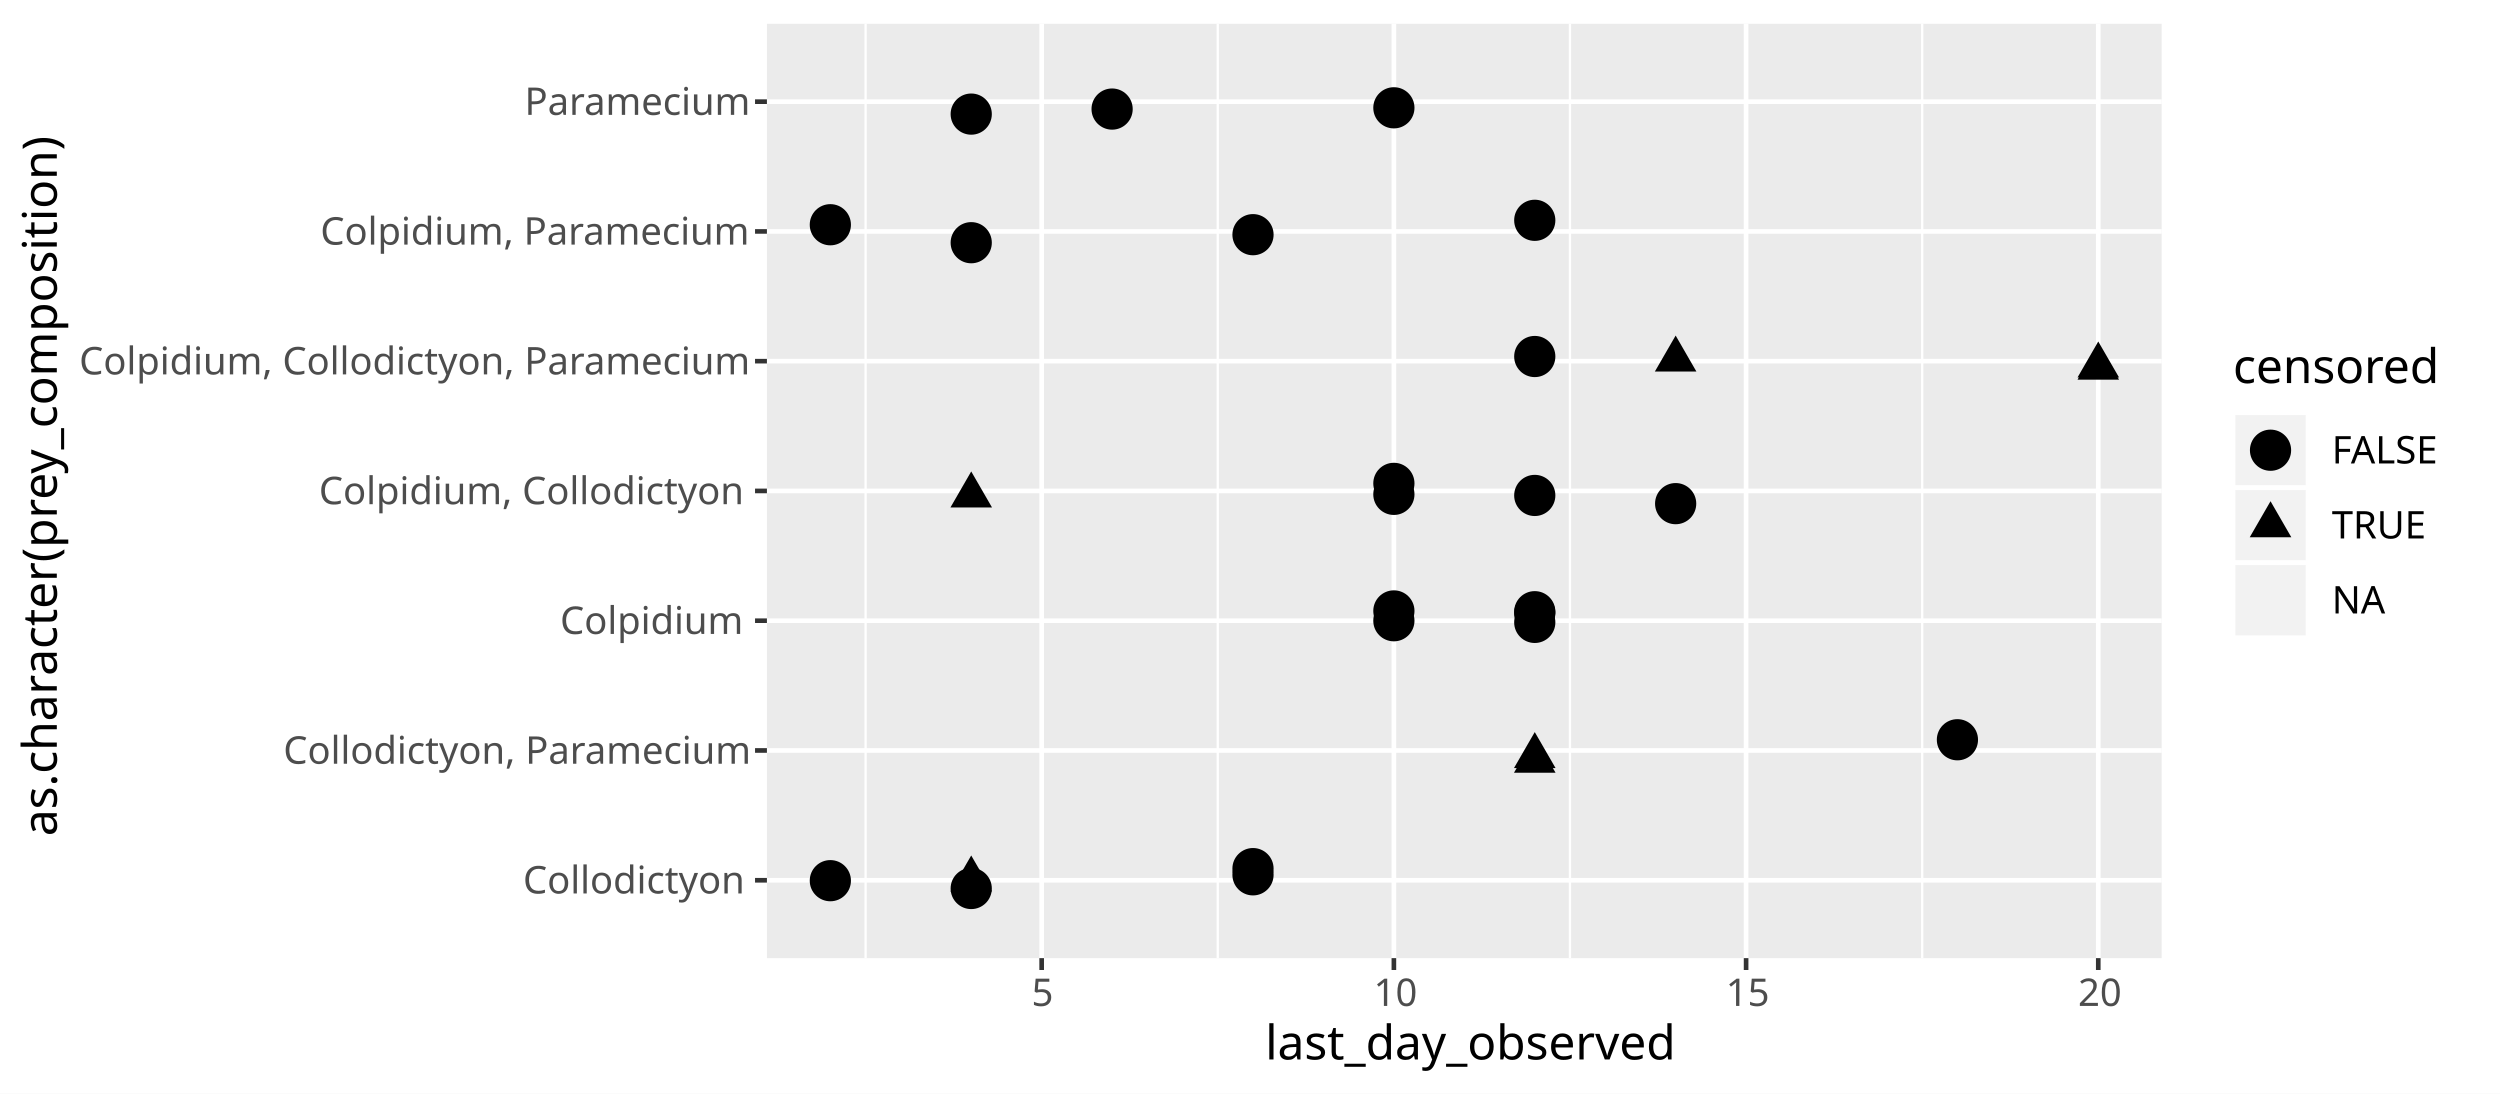
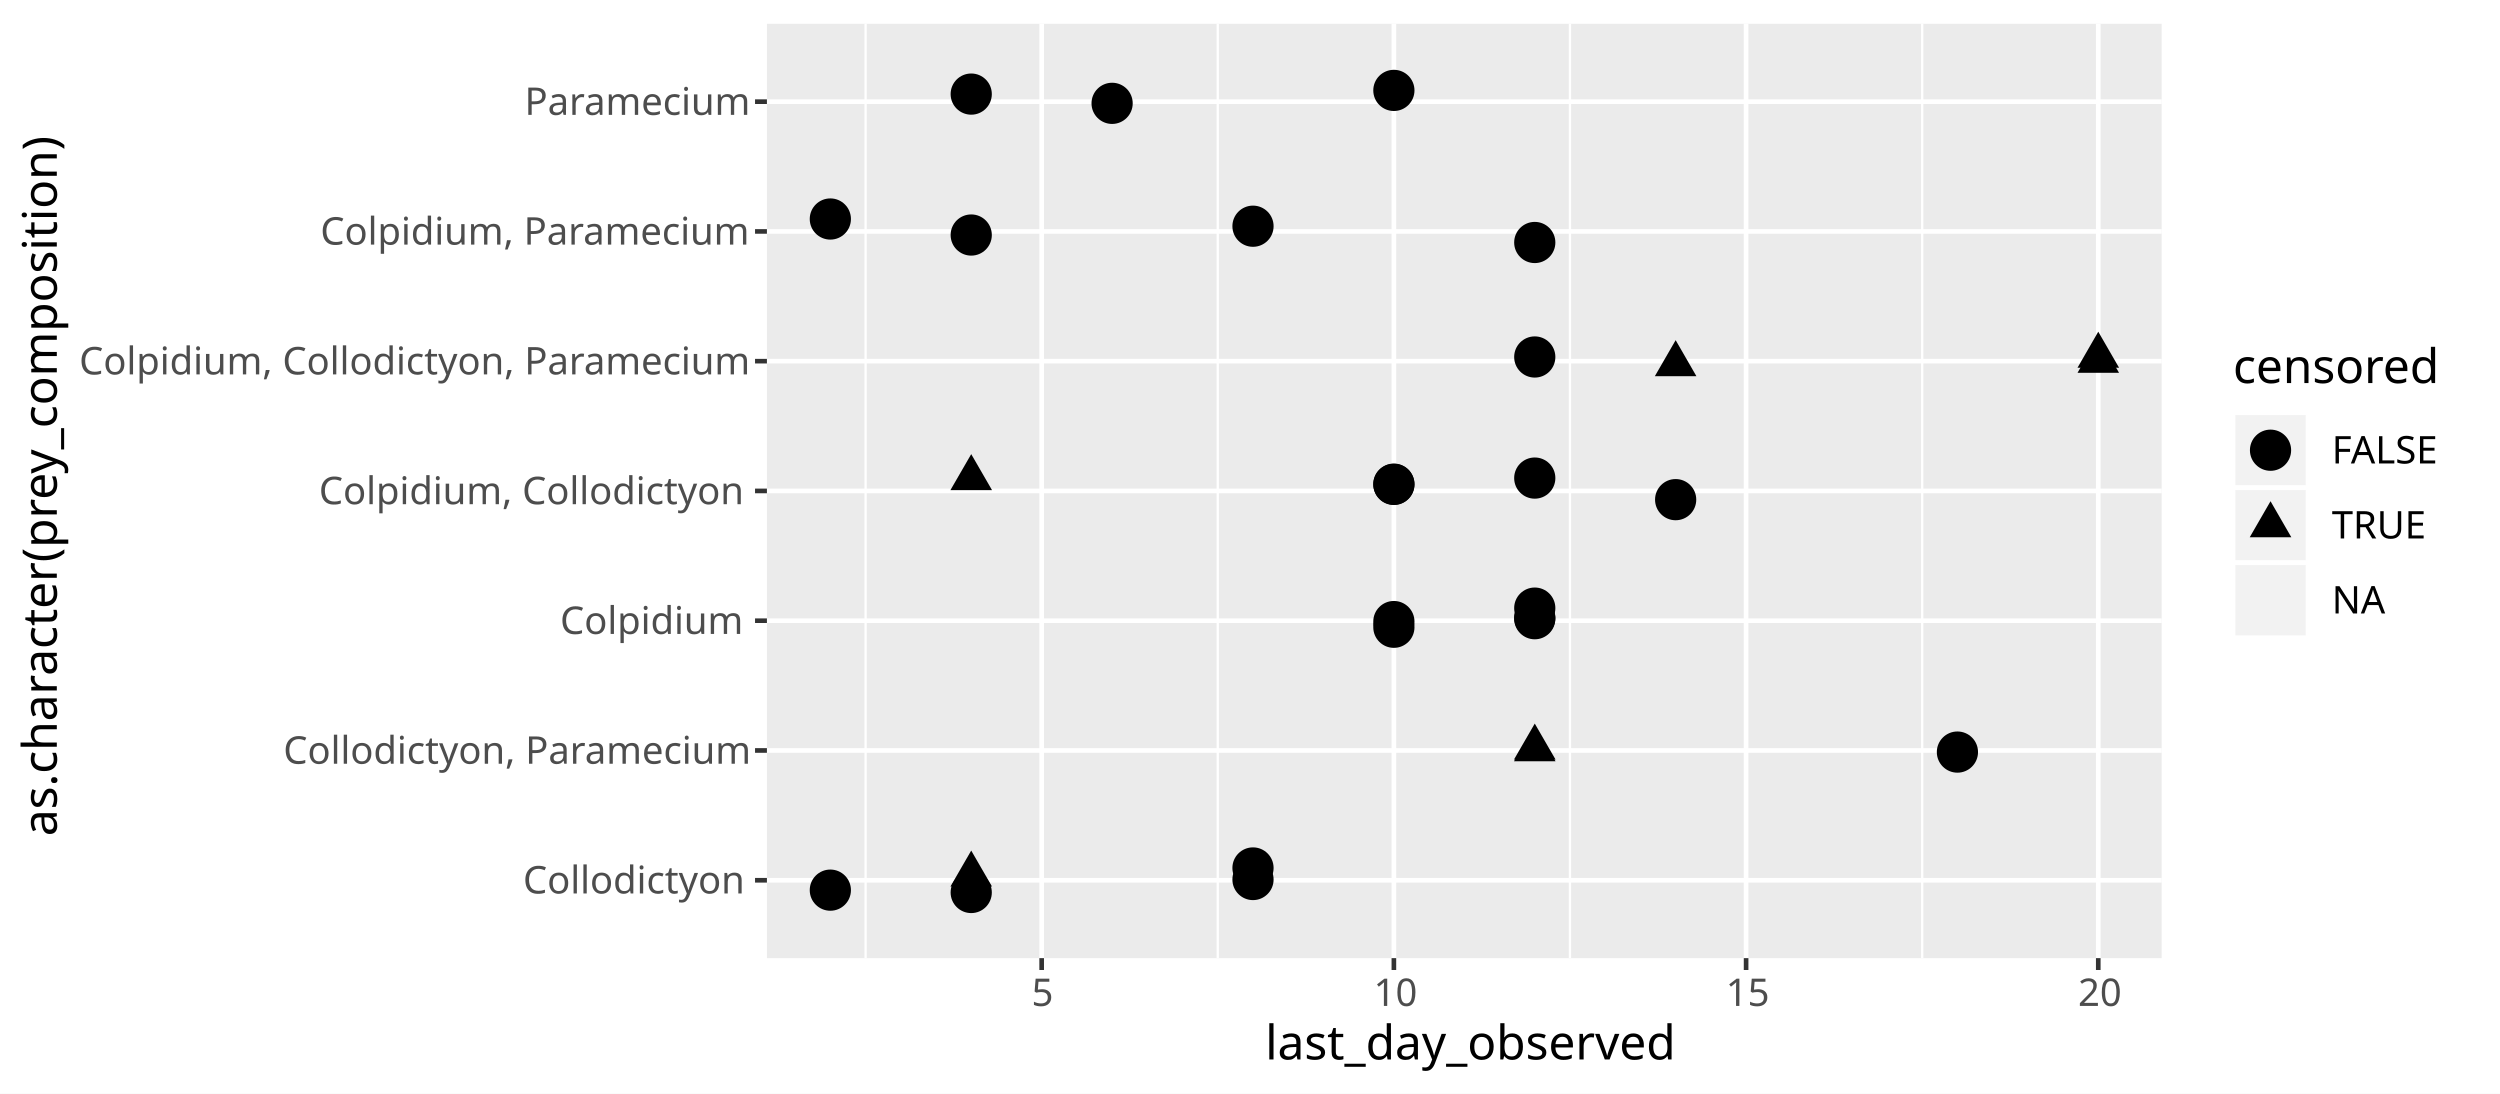
<svg xmlns="http://www.w3.org/2000/svg" viewBox="0 0 576.00 252.00">
  <defs>
    <style type="text/css">
    line, polyline, polygon, path, rect, circle {
      fill: none;
      stroke: #000000;
      stroke-linecap: round;
      stroke-linejoin: round;
      stroke-miterlimit: 10.00;
    }
  </style>
  </defs>
  <rect width="100%" height="100%" style="stroke: none; fill: #FFFFFF;" />
  <rect x="0.00" y="0.00" width="576.00" height="252.00" style="stroke-width: 1.07; stroke: none;" />
  <defs>
    <clipPath id="cpMTc2LjcwfDQ5OC4wNXwyMjAuNzV8NS40OA==">
      <rect x="176.70" y="5.48" width="321.35" height="215.27" />
    </clipPath>
  </defs>
  <rect x="176.70" y="5.48" width="321.35" height="215.27" style="stroke-width: 1.07; stroke: none; fill: #EBEBEB;" clip-path="url(#cpMTc2LjcwfDQ5OC4wNXwyMjAuNzV8NS40OA==)" />
  <polyline points="199.43,220.75 199.43,5.48 " style="stroke-width: 0.53; stroke: #FFFFFF; stroke-linecap: butt;" clip-path="url(#cpMTc2LjcwfDQ5OC4wNXwyMjAuNzV8NS40OA==)" />
  <polyline points="280.57,220.75 280.57,5.48 " style="stroke-width: 0.53; stroke: #FFFFFF; stroke-linecap: butt;" clip-path="url(#cpMTc2LjcwfDQ5OC4wNXwyMjAuNzV8NS40OA==)" />
  <polyline points="361.72,220.75 361.72,5.48 " style="stroke-width: 0.53; stroke: #FFFFFF; stroke-linecap: butt;" clip-path="url(#cpMTc2LjcwfDQ5OC4wNXwyMjAuNzV8NS40OA==)" />
  <polyline points="442.87,220.75 442.87,5.48 " style="stroke-width: 0.53; stroke: #FFFFFF; stroke-linecap: butt;" clip-path="url(#cpMTc2LjcwfDQ5OC4wNXwyMjAuNzV8NS40OA==)" />
  <polyline points="176.70,202.81 498.05,202.81 " style="stroke-width: 1.07; stroke: #FFFFFF; stroke-linecap: butt;" clip-path="url(#cpMTc2LjcwfDQ5OC4wNXwyMjAuNzV8NS40OA==)" />
  <polyline points="176.70,172.91 498.05,172.91 " style="stroke-width: 1.07; stroke: #FFFFFF; stroke-linecap: butt;" clip-path="url(#cpMTc2LjcwfDQ5OC4wNXwyMjAuNzV8NS40OA==)" />
  <polyline points="176.70,143.01 498.05,143.01 " style="stroke-width: 1.07; stroke: #FFFFFF; stroke-linecap: butt;" clip-path="url(#cpMTc2LjcwfDQ5OC4wNXwyMjAuNzV8NS40OA==)" />
  <polyline points="176.70,113.11 498.05,113.11 " style="stroke-width: 1.07; stroke: #FFFFFF; stroke-linecap: butt;" clip-path="url(#cpMTc2LjcwfDQ5OC4wNXwyMjAuNzV8NS40OA==)" />
  <polyline points="176.70,83.21 498.05,83.21 " style="stroke-width: 1.07; stroke: #FFFFFF; stroke-linecap: butt;" clip-path="url(#cpMTc2LjcwfDQ5OC4wNXwyMjAuNzV8NS40OA==)" />
  <polyline points="176.70,53.32 498.05,53.32 " style="stroke-width: 1.07; stroke: #FFFFFF; stroke-linecap: butt;" clip-path="url(#cpMTc2LjcwfDQ5OC4wNXwyMjAuNzV8NS40OA==)" />
  <polyline points="176.70,23.42 498.05,23.42 " style="stroke-width: 1.07; stroke: #FFFFFF; stroke-linecap: butt;" clip-path="url(#cpMTc2LjcwfDQ5OC4wNXwyMjAuNzV8NS40OA==)" />
  <polyline points="240.00,220.75 240.00,5.48 " style="stroke-width: 1.07; stroke: #FFFFFF; stroke-linecap: butt;" clip-path="url(#cpMTc2LjcwfDQ5OC4wNXwyMjAuNzV8NS40OA==)" />
  <polyline points="321.15,220.75 321.15,5.48 " style="stroke-width: 1.07; stroke: #FFFFFF; stroke-linecap: butt;" clip-path="url(#cpMTc2LjcwfDQ5OC4wNXwyMjAuNzV8NS40OA==)" />
  <polyline points="402.30,220.75 402.30,5.48 " style="stroke-width: 1.07; stroke: #FFFFFF; stroke-linecap: butt;" clip-path="url(#cpMTc2LjcwfDQ5OC4wNXwyMjAuNzV8NS40OA==)" />
  <polyline points="483.44,220.75 483.44,5.48 " style="stroke-width: 1.07; stroke: #FFFFFF; stroke-linecap: butt;" clip-path="url(#cpMTc2LjcwfDQ5OC4wNXwyMjAuNzV8NS40OA==)" />
-   <circle cx="288.69" cy="201.56" r="3.56pt" style="stroke-width: 0.71; stroke: none; fill: #000000;" clip-path="url(#cpMTc2LjcwfDQ5OC4wNXwyMjAuNzV8NS40OA==)" />
-   <circle cx="288.69" cy="200.13" r="3.56pt" style="stroke-width: 0.71; stroke: none; fill: #000000;" clip-path="url(#cpMTc2LjcwfDQ5OC4wNXwyMjAuNzV8NS40OA==)" />
-   <circle cx="223.77" cy="204.71" r="3.56pt" style="stroke-width: 0.71; stroke: none; fill: #000000;" clip-path="url(#cpMTc2LjcwfDQ5OC4wNXwyMjAuNzV8NS40OA==)" />
-   <circle cx="191.31" cy="202.91" r="3.56pt" style="stroke-width: 0.71; stroke: none; fill: #000000;" clip-path="url(#cpMTc2LjcwfDQ5OC4wNXwyMjAuNzV8NS40OA==)" />
-   <polygon points="223.77,197.10 228.56,205.39 218.98,205.39 " style="stroke-width: 0.71; stroke: none; fill: #000000;" clip-path="url(#cpMTc2LjcwfDQ5OC4wNXwyMjAuNzV8NS40OA==)" />
-   <circle cx="321.15" cy="143.02" r="3.56pt" style="stroke-width: 0.71; stroke: none; fill: #000000;" clip-path="url(#cpMTc2LjcwfDQ5OC4wNXwyMjAuNzV8NS40OA==)" />
-   <circle cx="321.15" cy="140.76" r="3.56pt" style="stroke-width: 0.71; stroke: none; fill: #000000;" clip-path="url(#cpMTc2LjcwfDQ5OC4wNXwyMjAuNzV8NS40OA==)" />
-   <circle cx="353.61" cy="143.40" r="3.56pt" style="stroke-width: 0.71; stroke: none; fill: #000000;" clip-path="url(#cpMTc2LjcwfDQ5OC4wNXwyMjAuNzV8NS40OA==)" />
-   <circle cx="353.61" cy="141.24" r="3.56pt" style="stroke-width: 0.71; stroke: none; fill: #000000;" clip-path="url(#cpMTc2LjcwfDQ5OC4wNXwyMjAuNzV8NS40OA==)" />
-   <circle cx="353.61" cy="140.94" r="3.56pt" style="stroke-width: 0.71; stroke: none; fill: #000000;" clip-path="url(#cpMTc2LjcwfDQ5OC4wNXwyMjAuNzV8NS40OA==)" />
-   <circle cx="223.77" cy="26.29" r="3.56pt" style="stroke-width: 0.71; stroke: none; fill: #000000;" clip-path="url(#cpMTc2LjcwfDQ5OC4wNXwyMjAuNzV8NS40OA==)" />
-   <circle cx="256.23" cy="25.13" r="3.56pt" style="stroke-width: 0.71; stroke: none; fill: #000000;" clip-path="url(#cpMTc2LjcwfDQ5OC4wNXwyMjAuNzV8NS40OA==)" />
-   <circle cx="321.15" cy="24.84" r="3.56pt" style="stroke-width: 0.71; stroke: none; fill: #000000;" clip-path="url(#cpMTc2LjcwfDQ5OC4wNXwyMjAuNzV8NS40OA==)" />
-   <circle cx="321.15" cy="113.90" r="3.56pt" style="stroke-width: 0.71; stroke: none; fill: #000000;" clip-path="url(#cpMTc2LjcwfDQ5OC4wNXwyMjAuNzV8NS40OA==)" />
-   <circle cx="321.15" cy="111.37" r="3.56pt" style="stroke-width: 0.71; stroke: none; fill: #000000;" clip-path="url(#cpMTc2LjcwfDQ5OC4wNXwyMjAuNzV8NS40OA==)" />
-   <polygon points="223.77,108.62 228.56,116.92 218.98,116.92 " style="stroke-width: 0.71; stroke: none; fill: #000000;" clip-path="url(#cpMTc2LjcwfDQ5OC4wNXwyMjAuNzV8NS40OA==)" />
-   <circle cx="386.07" cy="116.04" r="3.56pt" style="stroke-width: 0.71; stroke: none; fill: #000000;" clip-path="url(#cpMTc2LjcwfDQ5OC4wNXwyMjAuNzV8NS40OA==)" />
-   <circle cx="353.61" cy="114.15" r="3.56pt" style="stroke-width: 0.71; stroke: none; fill: #000000;" clip-path="url(#cpMTc2LjcwfDQ5OC4wNXwyMjAuNzV8NS40OA==)" />
-   <circle cx="288.69" cy="54.07" r="3.56pt" style="stroke-width: 0.71; stroke: none; fill: #000000;" clip-path="url(#cpMTc2LjcwfDQ5OC4wNXwyMjAuNzV8NS40OA==)" />
-   <circle cx="223.77" cy="55.92" r="3.56pt" style="stroke-width: 0.71; stroke: none; fill: #000000;" clip-path="url(#cpMTc2LjcwfDQ5OC4wNXwyMjAuNzV8NS40OA==)" />
-   <circle cx="191.31" cy="51.78" r="3.56pt" style="stroke-width: 0.71; stroke: none; fill: #000000;" clip-path="url(#cpMTc2LjcwfDQ5OC4wNXwyMjAuNzV8NS40OA==)" />
-   <circle cx="353.61" cy="50.76" r="3.56pt" style="stroke-width: 0.71; stroke: none; fill: #000000;" clip-path="url(#cpMTc2LjcwfDQ5OC4wNXwyMjAuNzV8NS40OA==)" />
-   <polygon points="353.61,169.74 358.40,178.04 348.82,178.04 " style="stroke-width: 0.71; stroke: none; fill: #000000;" clip-path="url(#cpMTc2LjcwfDQ5OC4wNXwyMjAuNzV8NS40OA==)" />
-   <polygon points="353.61,168.67 358.40,176.96 348.82,176.96 " style="stroke-width: 0.71; stroke: none; fill: #000000;" clip-path="url(#cpMTc2LjcwfDQ5OC4wNXwyMjAuNzV8NS40OA==)" />
-   <circle cx="450.99" cy="170.44" r="3.56pt" style="stroke-width: 0.71; stroke: none; fill: #000000;" clip-path="url(#cpMTc2LjcwfDQ5OC4wNXwyMjAuNzV8NS40OA==)" />
-   <circle cx="353.61" cy="82.14" r="3.56pt" style="stroke-width: 0.71; stroke: none; fill: #000000;" clip-path="url(#cpMTc2LjcwfDQ5OC4wNXwyMjAuNzV8NS40OA==)" />
-   <polygon points="386.07,77.31 390.85,85.60 381.28,85.60 " style="stroke-width: 0.71; stroke: none; fill: #000000;" clip-path="url(#cpMTc2LjcwfDQ5OC4wNXwyMjAuNzV8NS40OA==)" />
-   <polygon points="483.44,78.68 488.23,86.97 478.66,86.97 " style="stroke-width: 0.71; stroke: none; fill: #000000;" clip-path="url(#cpMTc2LjcwfDQ5OC4wNXwyMjAuNzV8NS40OA==)" />
-   <polygon points="483.44,79.18 488.23,87.48 478.66,87.48 " style="stroke-width: 0.71; stroke: none; fill: #000000;" clip-path="url(#cpMTc2LjcwfDQ5OC4wNXwyMjAuNzV8NS40OA==)" />
+   <circle cx="288.69" cy="199.98" r="3.56pt" style="stroke-width: 0.71; stroke: none; fill: #000000;" clip-path="url(#cpMTc2LjcwfDQ5OC4wNXwyMjAuNzV8NS40OA==)" />
+   <circle cx="288.69" cy="202.64" r="3.56pt" style="stroke-width: 0.71; stroke: none; fill: #000000;" clip-path="url(#cpMTc2LjcwfDQ5OC4wNXwyMjAuNzV8NS40OA==)" />
+   <circle cx="223.77" cy="205.63" r="3.56pt" style="stroke-width: 0.71; stroke: none; fill: #000000;" clip-path="url(#cpMTc2LjcwfDQ5OC4wNXwyMjAuNzV8NS40OA==)" />
+   <circle cx="191.31" cy="205.09" r="3.56pt" style="stroke-width: 0.71; stroke: none; fill: #000000;" clip-path="url(#cpMTc2LjcwfDQ5OC4wNXwyMjAuNzV8NS40OA==)" />
+   <polygon points="223.77,195.97 228.56,204.26 218.98,204.26 " style="stroke-width: 0.71; stroke: none; fill: #000000;" clip-path="url(#cpMTc2LjcwfDQ5OC4wNXwyMjAuNzV8NS40OA==)" />
+   <circle cx="321.15" cy="143.21" r="3.56pt" style="stroke-width: 0.71; stroke: none; fill: #000000;" clip-path="url(#cpMTc2LjcwfDQ5OC4wNXwyMjAuNzV8NS40OA==)" />
+   <circle cx="321.15" cy="144.52" r="3.56pt" style="stroke-width: 0.71; stroke: none; fill: #000000;" clip-path="url(#cpMTc2LjcwfDQ5OC4wNXwyMjAuNzV8NS40OA==)" />
+   <circle cx="353.61" cy="142.55" r="3.56pt" style="stroke-width: 0.71; stroke: none; fill: #000000;" clip-path="url(#cpMTc2LjcwfDQ5OC4wNXwyMjAuNzV8NS40OA==)" />
+   <circle cx="353.61" cy="142.34" r="3.56pt" style="stroke-width: 0.71; stroke: none; fill: #000000;" clip-path="url(#cpMTc2LjcwfDQ5OC4wNXwyMjAuNzV8NS40OA==)" />
+   <circle cx="353.61" cy="140.11" r="3.56pt" style="stroke-width: 0.71; stroke: none; fill: #000000;" clip-path="url(#cpMTc2LjcwfDQ5OC4wNXwyMjAuNzV8NS40OA==)" />
+   <circle cx="223.77" cy="21.68" r="3.56pt" style="stroke-width: 0.71; stroke: none; fill: #000000;" clip-path="url(#cpMTc2LjcwfDQ5OC4wNXwyMjAuNzV8NS40OA==)" />
+   <circle cx="256.23" cy="23.81" r="3.56pt" style="stroke-width: 0.71; stroke: none; fill: #000000;" clip-path="url(#cpMTc2LjcwfDQ5OC4wNXwyMjAuNzV8NS40OA==)" />
+   <circle cx="321.15" cy="20.83" r="3.56pt" style="stroke-width: 0.71; stroke: none; fill: #000000;" clip-path="url(#cpMTc2LjcwfDQ5OC4wNXwyMjAuNzV8NS40OA==)" />
+   <circle cx="321.15" cy="111.55" r="3.56pt" style="stroke-width: 0.71; stroke: none; fill: #000000;" clip-path="url(#cpMTc2LjcwfDQ5OC4wNXwyMjAuNzV8NS40OA==)" />
+   <circle cx="321.15" cy="111.61" r="3.56pt" style="stroke-width: 0.71; stroke: none; fill: #000000;" clip-path="url(#cpMTc2LjcwfDQ5OC4wNXwyMjAuNzV8NS40OA==)" />
+   <polygon points="223.77,104.63 228.56,112.92 218.98,112.92 " style="stroke-width: 0.71; stroke: none; fill: #000000;" clip-path="url(#cpMTc2LjcwfDQ5OC4wNXwyMjAuNzV8NS40OA==)" />
+   <circle cx="386.07" cy="115.12" r="3.56pt" style="stroke-width: 0.71; stroke: none; fill: #000000;" clip-path="url(#cpMTc2LjcwfDQ5OC4wNXwyMjAuNzV8NS40OA==)" />
+   <circle cx="353.61" cy="110.15" r="3.56pt" style="stroke-width: 0.71; stroke: none; fill: #000000;" clip-path="url(#cpMTc2LjcwfDQ5OC4wNXwyMjAuNzV8NS40OA==)" />
+   <circle cx="288.69" cy="52.12" r="3.56pt" style="stroke-width: 0.71; stroke: none; fill: #000000;" clip-path="url(#cpMTc2LjcwfDQ5OC4wNXwyMjAuNzV8NS40OA==)" />
+   <circle cx="223.77" cy="54.15" r="3.56pt" style="stroke-width: 0.71; stroke: none; fill: #000000;" clip-path="url(#cpMTc2LjcwfDQ5OC4wNXwyMjAuNzV8NS40OA==)" />
+   <circle cx="191.31" cy="50.46" r="3.56pt" style="stroke-width: 0.71; stroke: none; fill: #000000;" clip-path="url(#cpMTc2LjcwfDQ5OC4wNXwyMjAuNzV8NS40OA==)" />
+   <circle cx="353.61" cy="55.87" r="3.56pt" style="stroke-width: 0.71; stroke: none; fill: #000000;" clip-path="url(#cpMTc2LjcwfDQ5OC4wNXwyMjAuNzV8NS40OA==)" />
+   <polygon points="353.61,166.71 358.40,175.00 348.82,175.00 " style="stroke-width: 0.71; stroke: none; fill: #000000;" clip-path="url(#cpMTc2LjcwfDQ5OC4wNXwyMjAuNzV8NS40OA==)" />
+   <polygon points="353.61,167.11 358.40,175.40 348.82,175.40 " style="stroke-width: 0.71; stroke: none; fill: #000000;" clip-path="url(#cpMTc2LjcwfDQ5OC4wNXwyMjAuNzV8NS40OA==)" />
+   <circle cx="450.99" cy="173.28" r="3.56pt" style="stroke-width: 0.71; stroke: none; fill: #000000;" clip-path="url(#cpMTc2LjcwfDQ5OC4wNXwyMjAuNzV8NS40OA==)" />
+   <circle cx="353.61" cy="82.25" r="3.56pt" style="stroke-width: 0.71; stroke: none; fill: #000000;" clip-path="url(#cpMTc2LjcwfDQ5OC4wNXwyMjAuNzV8NS40OA==)" />
+   <polygon points="386.07,78.37 390.85,86.67 381.28,86.67 " style="stroke-width: 0.71; stroke: none; fill: #000000;" clip-path="url(#cpMTc2LjcwfDQ5OC4wNXwyMjAuNzV8NS40OA==)" />
+   <polygon points="483.44,76.42 488.23,84.72 478.66,84.72 " style="stroke-width: 0.71; stroke: none; fill: #000000;" clip-path="url(#cpMTc2LjcwfDQ5OC4wNXwyMjAuNzV8NS40OA==)" />
+   <polygon points="483.44,77.60 488.23,85.90 478.66,85.90 " style="stroke-width: 0.71; stroke: none; fill: #000000;" clip-path="url(#cpMTc2LjcwfDQ5OC4wNXwyMjAuNzV8NS40OA==)" />
  <defs>
    <clipPath id="cpMC4wMHw1NzYuMDB8MjUyLjAwfDAuMDA=">
      <rect x="0.00" y="0.00" width="576.00" height="252.00" />
    </clipPath>
  </defs>
  <g clip-path="url(#cpMC4wMHw1NzYuMDB8MjUyLjAwfDAuMDA=)">
    <text x="120.51" y="205.85" style="font-size: 8.80px; fill: #4D4D4D; font-family: Utopia;" textLength="51.26px" lengthAdjust="spacingAndGlyphs">Collodictyon</text>
  </g>
  <g clip-path="url(#cpMC4wMHw1NzYuMDB8MjUyLjAwfDAuMDA=)">
    <text x="65.29" y="175.96" style="font-size: 8.80px; fill: #4D4D4D; font-family: Utopia;" textLength="106.49px" lengthAdjust="spacingAndGlyphs">Collodictyon, Paramecium</text>
  </g>
  <g clip-path="url(#cpMC4wMHw1NzYuMDB8MjUyLjAwfDAuMDA=)">
    <text x="129.05" y="146.06" style="font-size: 8.80px; fill: #4D4D4D; font-family: Utopia;" textLength="42.73px" lengthAdjust="spacingAndGlyphs">Colpidium</text>
  </g>
  <g clip-path="url(#cpMC4wMHw1NzYuMDB8MjUyLjAwfDAuMDA=)">
    <text x="73.48" y="116.16" style="font-size: 8.80px; fill: #4D4D4D; font-family: Utopia;" textLength="98.30px" lengthAdjust="spacingAndGlyphs">Colpidium, Collodictyon</text>
  </g>
  <g clip-path="url(#cpMC4wMHw1NzYuMDB8MjUyLjAwfDAuMDA=)">
    <text x="18.25" y="86.26" style="font-size: 8.80px; fill: #4D4D4D; font-family: Utopia;" textLength="153.52px" lengthAdjust="spacingAndGlyphs">Colpidium, Collodictyon, Paramecium</text>
  </g>
  <g clip-path="url(#cpMC4wMHw1NzYuMDB8MjUyLjAwfDAuMDA=)">
    <text x="73.82" y="56.36" style="font-size: 8.80px; fill: #4D4D4D; font-family: Utopia;" textLength="97.95px" lengthAdjust="spacingAndGlyphs">Colpidium, Paramecium</text>
  </g>
  <g clip-path="url(#cpMC4wMHw1NzYuMDB8MjUyLjAwfDAuMDA=)">
    <text x="120.86" y="26.47" style="font-size: 8.80px; fill: #4D4D4D; font-family: Utopia;" textLength="50.92px" lengthAdjust="spacingAndGlyphs">Paramecium</text>
  </g>
  <polyline points="173.96,202.81 176.70,202.81 " style="stroke-width: 1.07; stroke: #333333; stroke-linecap: butt;" clip-path="url(#cpMC4wMHw1NzYuMDB8MjUyLjAwfDAuMDA=)" />
  <polyline points="173.96,172.91 176.70,172.91 " style="stroke-width: 1.07; stroke: #333333; stroke-linecap: butt;" clip-path="url(#cpMC4wMHw1NzYuMDB8MjUyLjAwfDAuMDA=)" />
  <polyline points="173.96,143.01 176.70,143.01 " style="stroke-width: 1.07; stroke: #333333; stroke-linecap: butt;" clip-path="url(#cpMC4wMHw1NzYuMDB8MjUyLjAwfDAuMDA=)" />
  <polyline points="173.96,113.11 176.70,113.11 " style="stroke-width: 1.07; stroke: #333333; stroke-linecap: butt;" clip-path="url(#cpMC4wMHw1NzYuMDB8MjUyLjAwfDAuMDA=)" />
  <polyline points="173.96,83.21 176.70,83.21 " style="stroke-width: 1.07; stroke: #333333; stroke-linecap: butt;" clip-path="url(#cpMC4wMHw1NzYuMDB8MjUyLjAwfDAuMDA=)" />
  <polyline points="173.96,53.32 176.70,53.32 " style="stroke-width: 1.07; stroke: #333333; stroke-linecap: butt;" clip-path="url(#cpMC4wMHw1NzYuMDB8MjUyLjAwfDAuMDA=)" />
  <polyline points="173.96,23.42 176.70,23.42 " style="stroke-width: 1.07; stroke: #333333; stroke-linecap: butt;" clip-path="url(#cpMC4wMHw1NzYuMDB8MjUyLjAwfDAuMDA=)" />
  <polyline points="240.00,223.49 240.00,220.75 " style="stroke-width: 1.07; stroke: #333333; stroke-linecap: butt;" clip-path="url(#cpMC4wMHw1NzYuMDB8MjUyLjAwfDAuMDA=)" />
  <polyline points="321.15,223.49 321.15,220.75 " style="stroke-width: 1.07; stroke: #333333; stroke-linecap: butt;" clip-path="url(#cpMC4wMHw1NzYuMDB8MjUyLjAwfDAuMDA=)" />
  <polyline points="402.30,223.49 402.30,220.75 " style="stroke-width: 1.07; stroke: #333333; stroke-linecap: butt;" clip-path="url(#cpMC4wMHw1NzYuMDB8MjUyLjAwfDAuMDA=)" />
  <polyline points="483.44,223.49 483.44,220.75 " style="stroke-width: 1.07; stroke: #333333; stroke-linecap: butt;" clip-path="url(#cpMC4wMHw1NzYuMDB8MjUyLjAwfDAuMDA=)" />
  <g clip-path="url(#cpMC4wMHw1NzYuMDB8MjUyLjAwfDAuMDA=)">
    <text x="237.67" y="231.77" style="font-size: 8.80px; fill: #4D4D4D; font-family: Utopia;" textLength="4.66px" lengthAdjust="spacingAndGlyphs">5</text>
  </g>
  <g clip-path="url(#cpMC4wMHw1NzYuMDB8MjUyLjAwfDAuMDA=)">
    <text x="316.49" y="231.77" style="font-size: 8.80px; fill: #4D4D4D; font-family: Utopia;" textLength="9.32px" lengthAdjust="spacingAndGlyphs">10</text>
  </g>
  <g clip-path="url(#cpMC4wMHw1NzYuMDB8MjUyLjAwfDAuMDA=)">
    <text x="397.63" y="231.77" style="font-size: 8.80px; fill: #4D4D4D; font-family: Utopia;" textLength="9.32px" lengthAdjust="spacingAndGlyphs">15</text>
  </g>
  <g clip-path="url(#cpMC4wMHw1NzYuMDB8MjUyLjAwfDAuMDA=)">
    <text x="478.78" y="231.77" style="font-size: 8.80px; fill: #4D4D4D; font-family: Utopia;" textLength="9.32px" lengthAdjust="spacingAndGlyphs">20</text>
  </g>
  <g clip-path="url(#cpMC4wMHw1NzYuMDB8MjUyLjAwfDAuMDA=)">
    <text x="291.51" y="244.10" style="font-size: 11.00px; font-family: Utopia;" textLength="91.73px" lengthAdjust="spacingAndGlyphs">last_day_observed</text>
  </g>
  <g clip-path="url(#cpMC4wMHw1NzYuMDB8MjUyLjAwfDAuMDA=)">
    <text transform="translate(13.09,192.65) rotate(-90)" style="font-size: 11.00px; font-family: Utopia;" textLength="159.07px" lengthAdjust="spacingAndGlyphs">as.character(prey_composition)</text>
  </g>
  <rect x="509.01" y="73.81" width="61.51" height="78.60" style="stroke-width: 1.07; stroke: none; fill: #FFFFFF;" clip-path="url(#cpMC4wMHw1NzYuMDB8MjUyLjAwfDAuMDA=)" />
  <g clip-path="url(#cpMC4wMHw1NzYuMDB8MjUyLjAwfDAuMDA=)">
    <text x="514.49" y="88.26" style="font-size: 11.00px; font-family: Utopia;" textLength="45.57px" lengthAdjust="spacingAndGlyphs">censored</text>
  </g>
  <rect x="514.49" y="95.09" width="17.28" height="17.28" style="stroke-width: 1.07; stroke: #FFFFFF; fill: #F2F2F2;" clip-path="url(#cpMC4wMHw1NzYuMDB8MjUyLjAwfDAuMDA=)" />
  <circle cx="523.13" cy="103.73" r="3.56pt" style="stroke-width: 0.71; stroke: none; fill: #000000;" clip-path="url(#cpMC4wMHw1NzYuMDB8MjUyLjAwfDAuMDA=)" />
  <rect x="514.49" y="112.37" width="17.28" height="17.28" style="stroke-width: 1.07; stroke: #FFFFFF; fill: #F2F2F2;" clip-path="url(#cpMC4wMHw1NzYuMDB8MjUyLjAwfDAuMDA=)" />
  <polygon points="523.13,115.48 527.92,123.78 518.34,123.78 " style="stroke-width: 0.71; stroke: none; fill: #000000;" clip-path="url(#cpMC4wMHw1NzYuMDB8MjUyLjAwfDAuMDA=)" />
  <rect x="514.49" y="129.65" width="17.28" height="17.28" style="stroke-width: 1.07; stroke: #FFFFFF; fill: #F2F2F2;" clip-path="url(#cpMC4wMHw1NzYuMDB8MjUyLjAwfDAuMDA=)" />
  <g clip-path="url(#cpMC4wMHw1NzYuMDB8MjUyLjAwfDAuMDA=)">
    <text x="537.25" y="106.78" style="font-size: 8.80px; font-family: Utopia;" textLength="25.77px" lengthAdjust="spacingAndGlyphs">FALSE</text>
  </g>
  <g clip-path="url(#cpMC4wMHw1NzYuMDB8MjUyLjAwfDAuMDA=)">
    <text x="537.25" y="124.06" style="font-size: 8.80px; font-family: Utopia;" textLength="23.42px" lengthAdjust="spacingAndGlyphs">TRUE</text>
  </g>
  <g clip-path="url(#cpMC4wMHw1NzYuMDB8MjUyLjAwfDAuMDA=)">
    <text x="537.25" y="141.34" style="font-size: 8.80px; font-family: Utopia;" textLength="12.45px" lengthAdjust="spacingAndGlyphs">NA</text>
  </g>
</svg>
